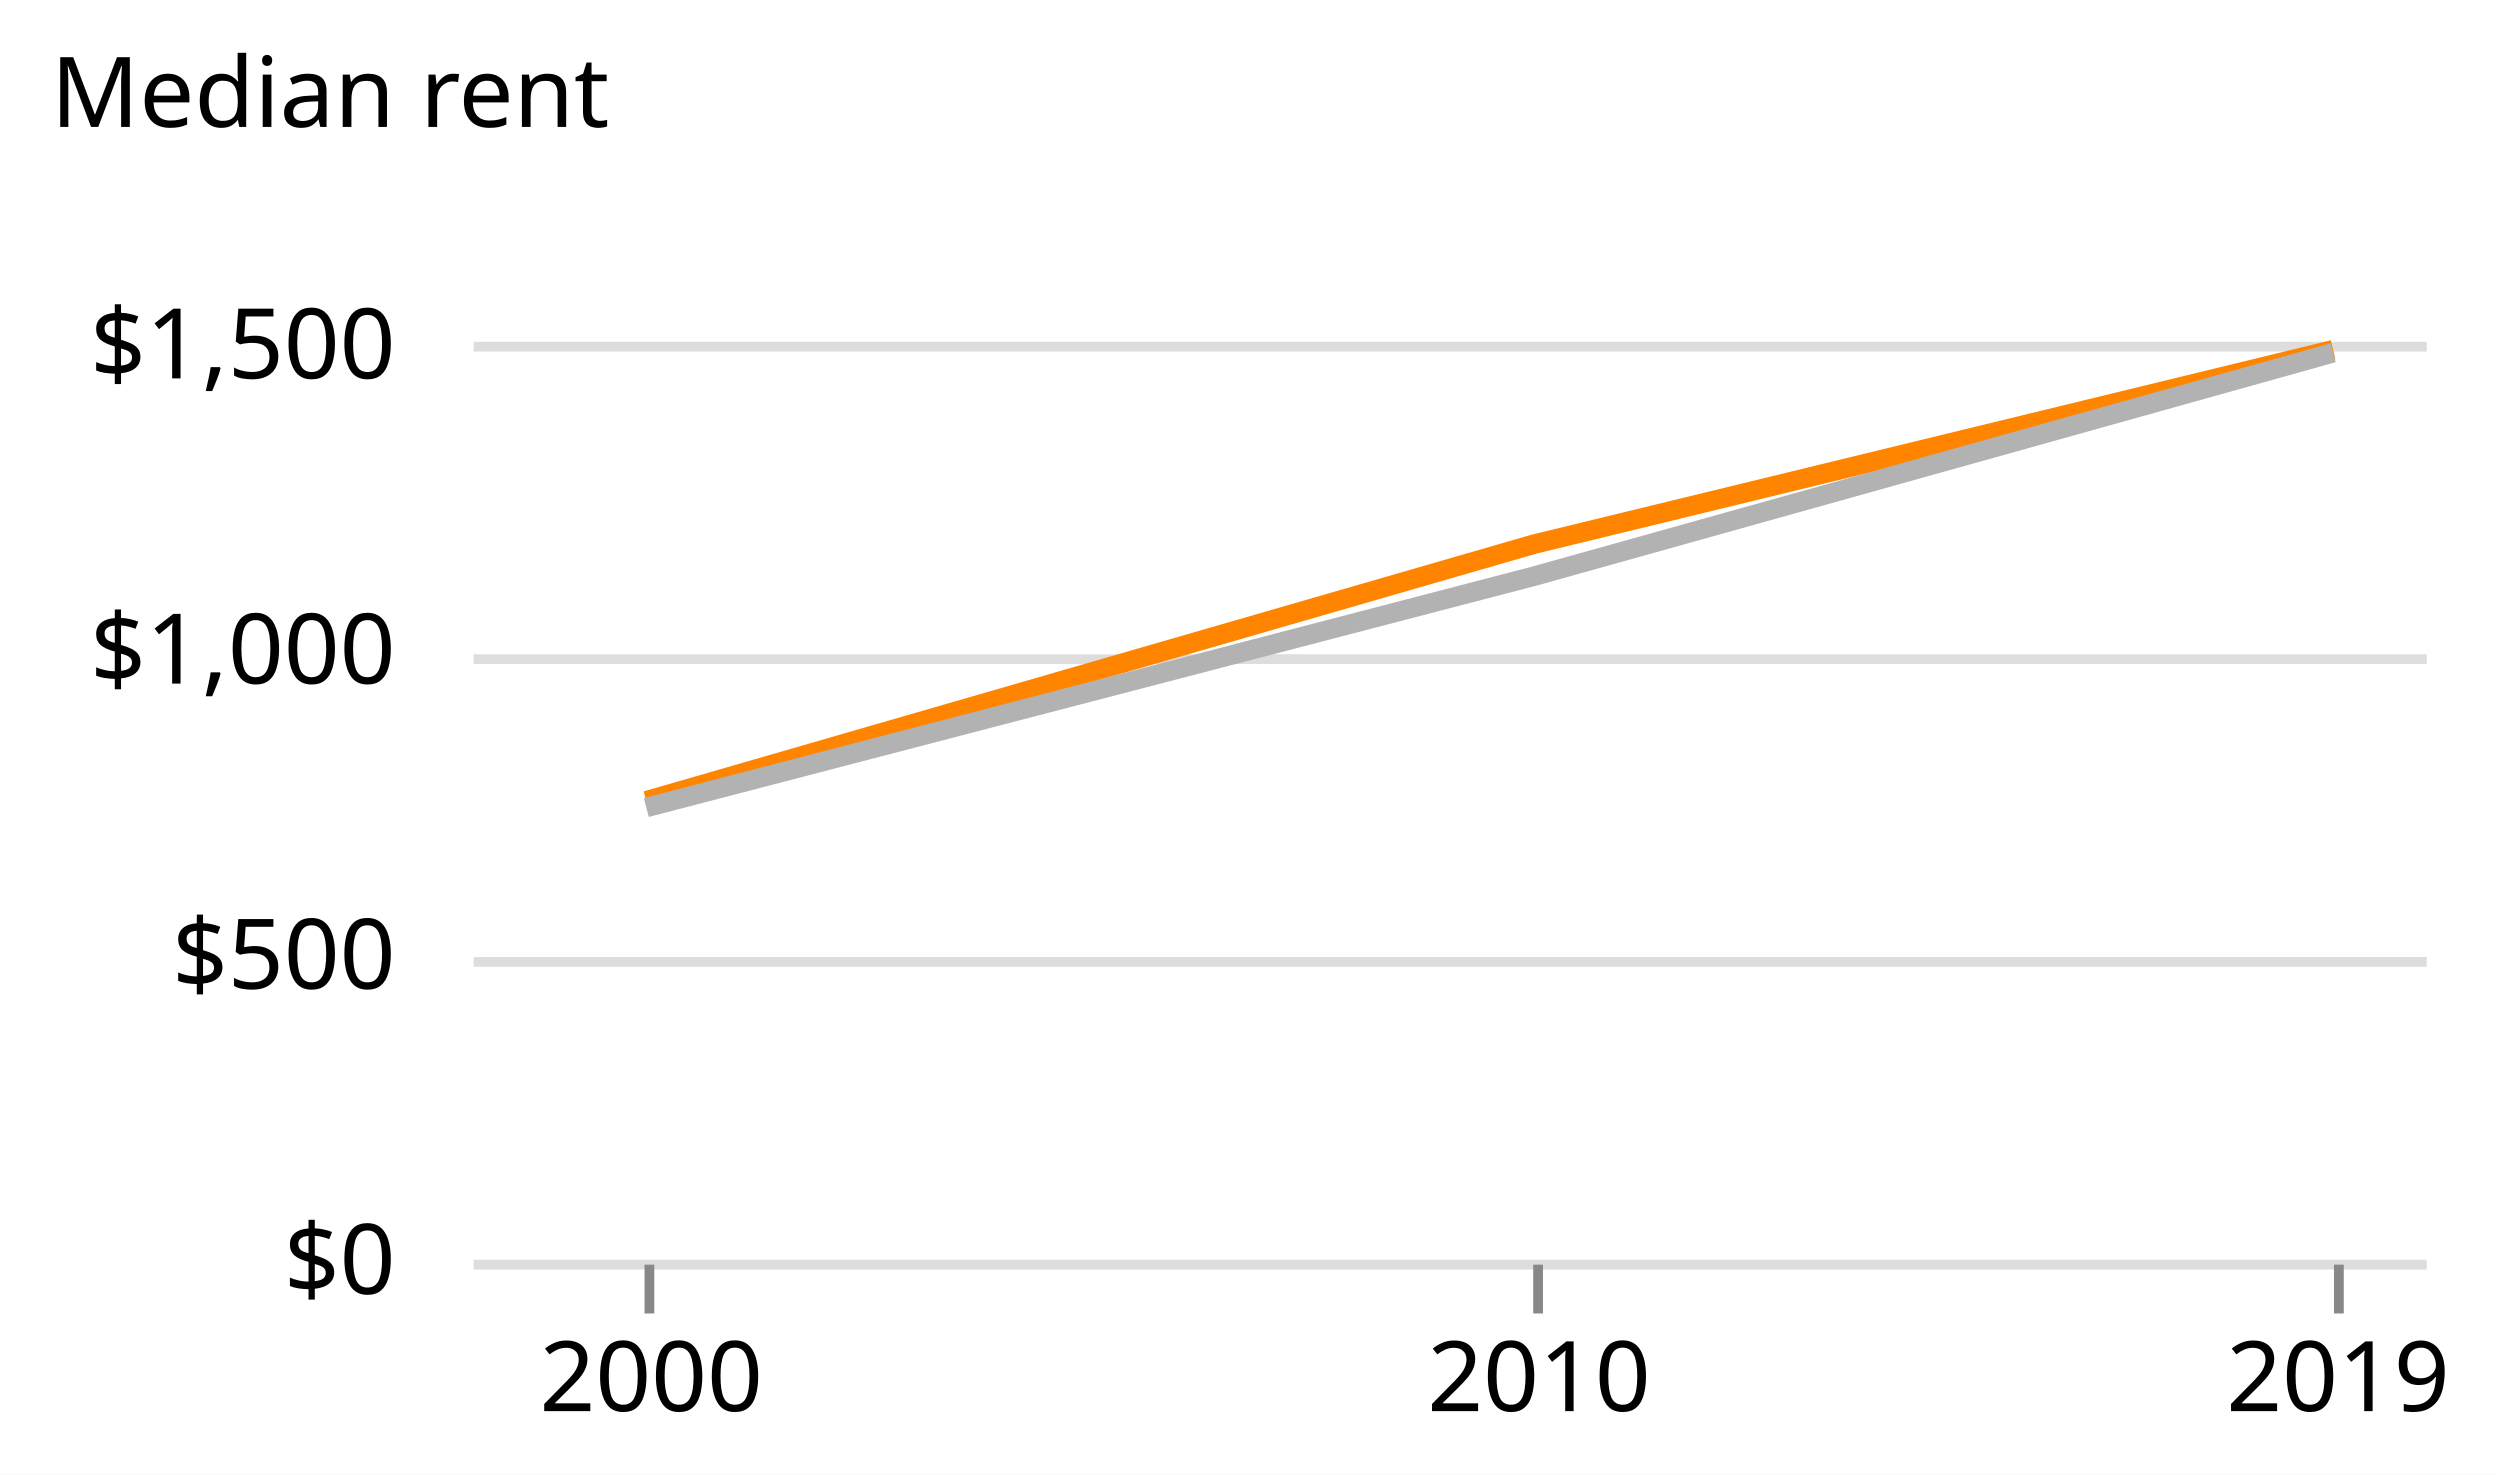
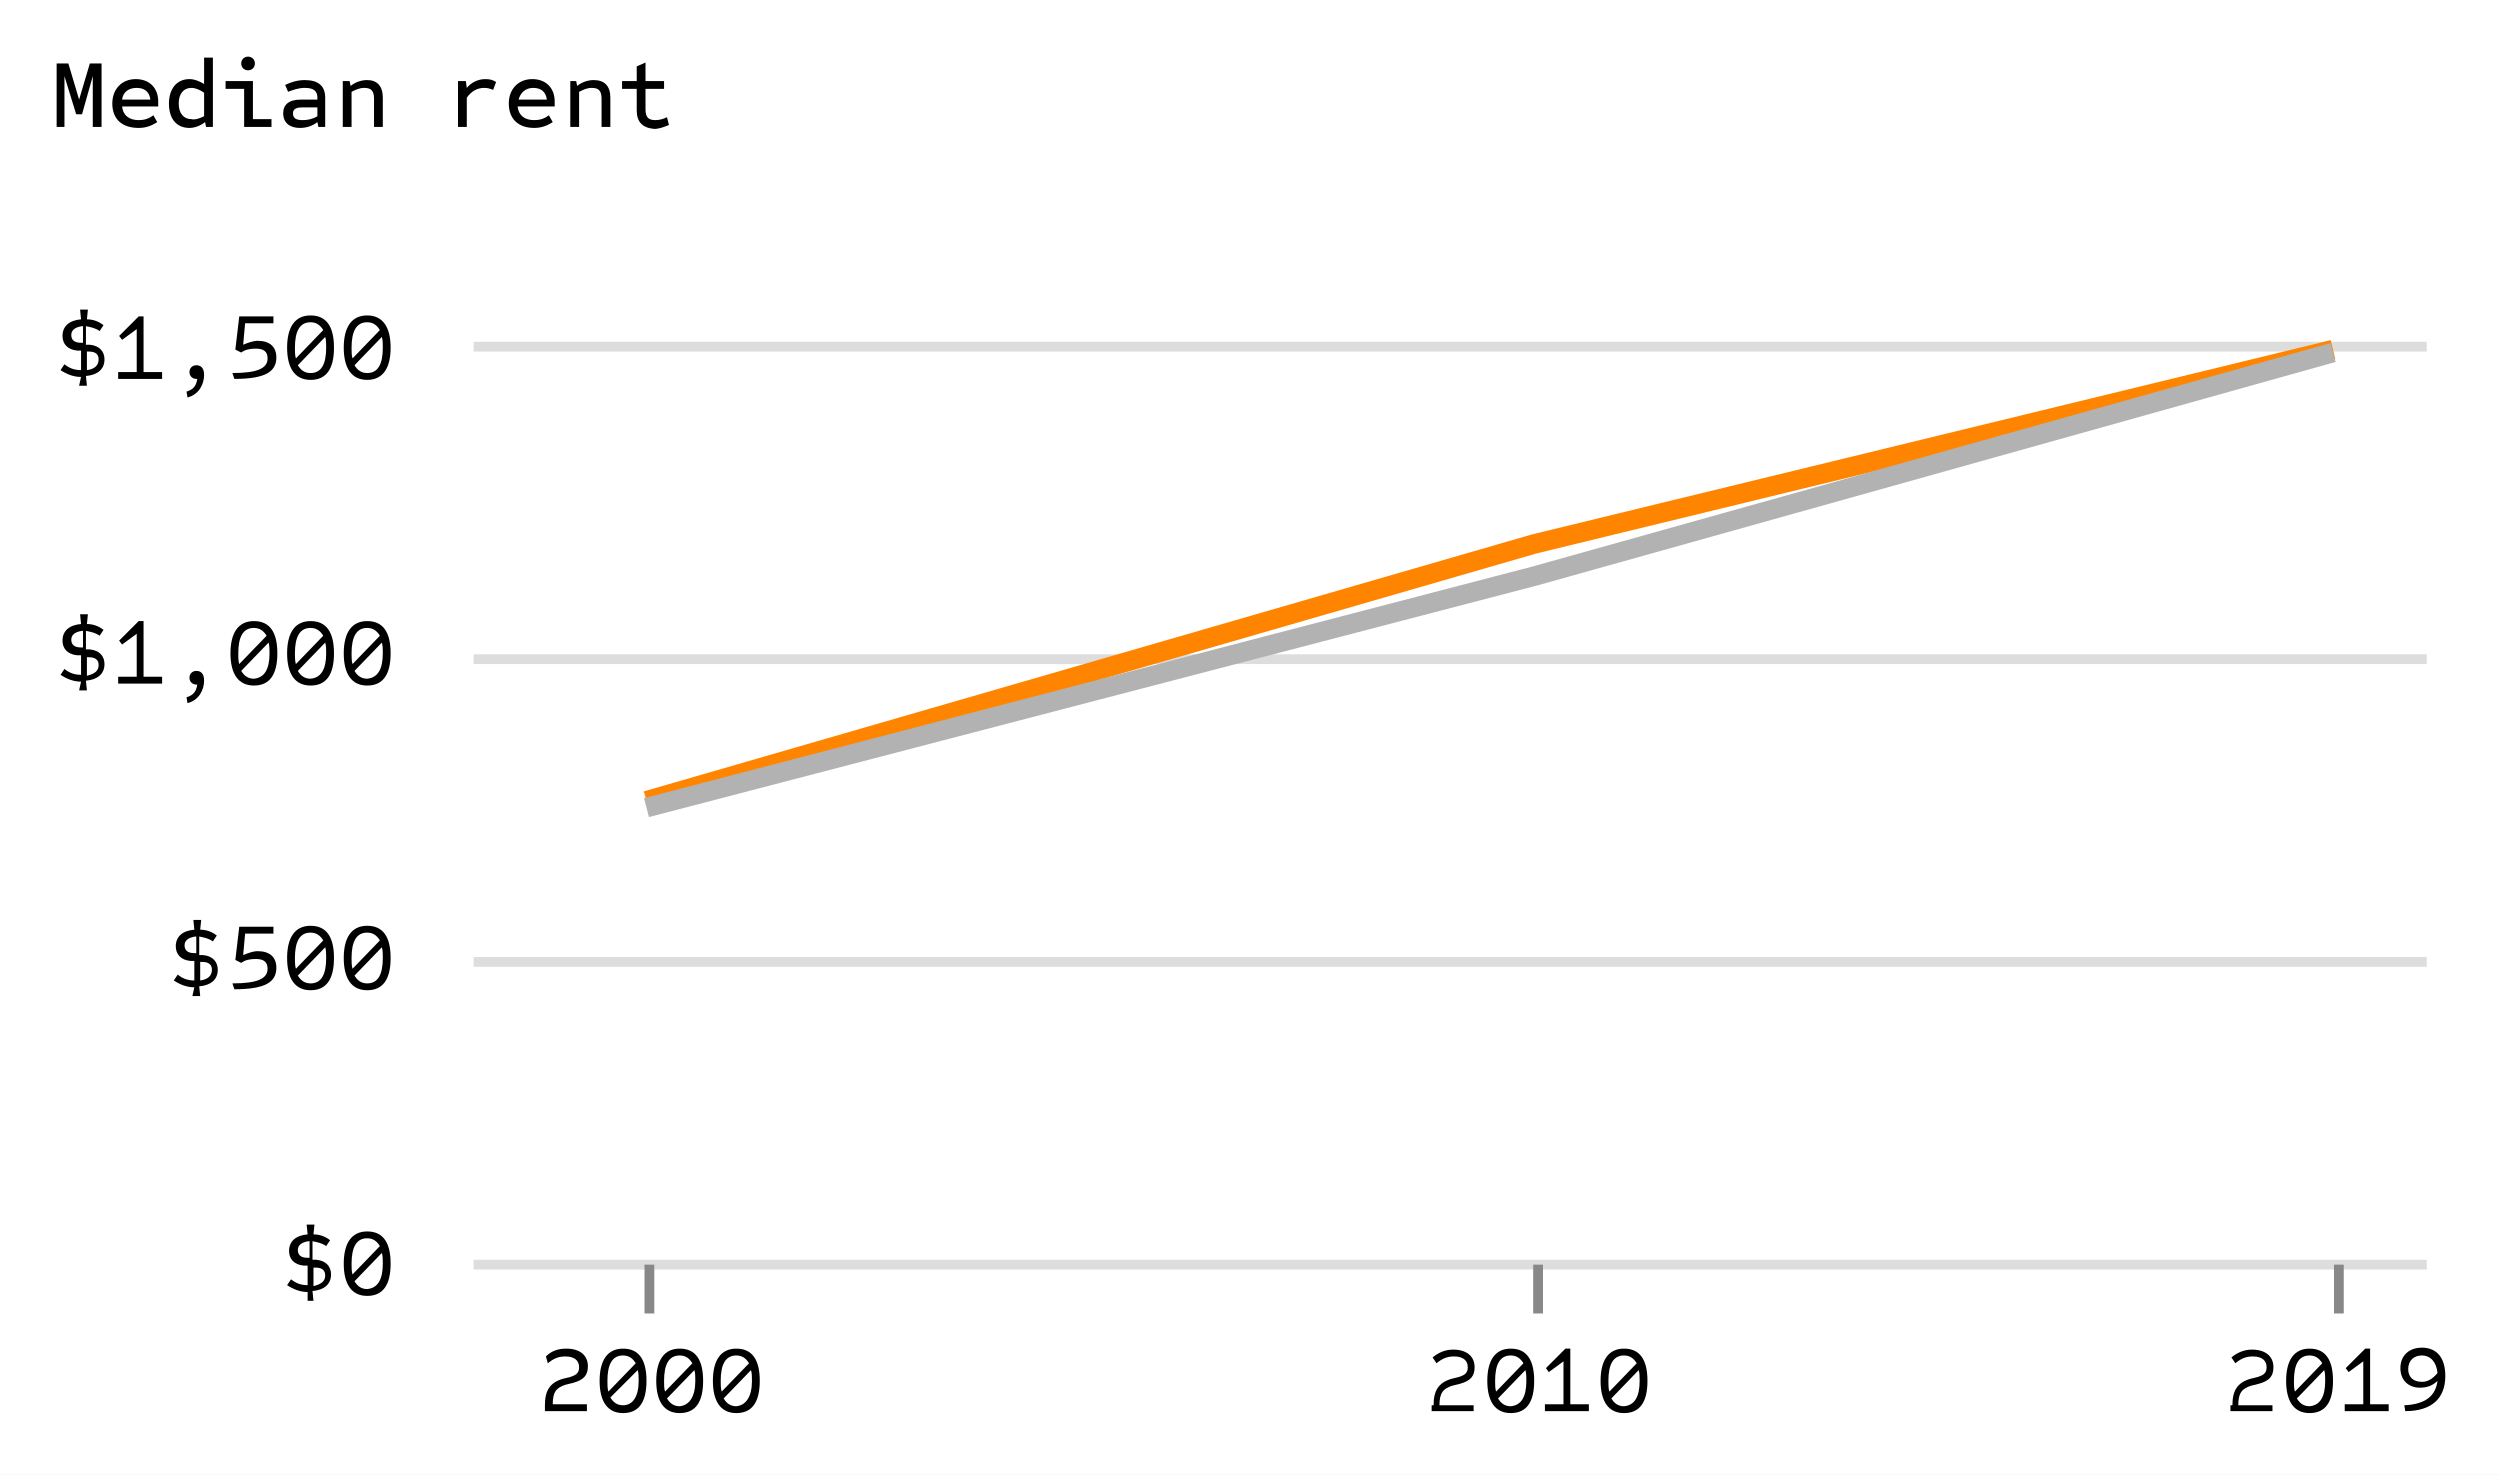
- <svg xmlns="http://www.w3.org/2000/svg" version="1.1" class="marks" width="256" height="151" viewBox="0 0 256 151">
-   <rect width="256" height="151" fill="white" />
-   <g fill="none" stroke-miterlimit="10" transform="translate(48,29)">
-     <g class="mark-group role-frame root" role="graphics-object" aria-roledescription="group mark container">
+ <svg xmlns="http://www.w3.org/2000/svg" version="1.1" id="Layer_1" x="0px" y="0px" viewBox="0 0 256 151" style="enable-background:new 0 0 256 151;" xml:space="preserve">
+   <style type="text/css">
+ 	.st0{fill:#FFFFFF;}
+ 	.st1{fill:none;}
+ 	.st2{fill:none;stroke:#DDDDDD;stroke-miterlimit:10;}
+ 	.st3{display:none;fill:none;stroke:#DDDDDD;stroke-miterlimit:10;}
+ 	.st4{fill:none;stroke:#888888;stroke-miterlimit:10;}
+ 	.st5{enable-background:new    ;}
+ 	.st6{display:none;}
+ 	.st7{fill:none;stroke:#FF8500;stroke-width:2;stroke-miterlimit:10;}
+ 	.st8{display:none;fill:none;stroke:#FF8500;stroke-width:2;stroke-miterlimit:10;}
+ 	.st9{fill:none;stroke:#B2B2B2;stroke-width:2;stroke-miterlimit:10;}
+ 	.st10{display:none;fill:none;stroke:#B2B2B2;stroke-width:2;stroke-miterlimit:10;}
+ </style>
+   <rect class="st0" width="256" height="151" />
+   <g transform="translate(48,29)">
+     <g>
      <g transform="translate(0,0)">
-         <path class="background" aria-hidden="true" d="M0,0h200v100h-200Z" />
+         <path class="st1" d="M0,0h200v100H0V0z" />
        <g>
-           <g class="mark-group role-axis" aria-hidden="true">
+           <g>
            <g transform="translate(0.5,0.5)">
-               <path class="background" aria-hidden="true" d="M0,0h0v0h0Z" pointer-events="none" />
+               <path pointer-events="none" class="st1" d="M0,0L0,0L0,0L0,0z" />
              <g>
-                 <g class="mark-rule role-axis-grid" pointer-events="none">
-                   <line transform="translate(0,100)" x2="200" y2="0" stroke="#ddd" stroke-width="1" opacity="1" />
-                   <line transform="translate(0,69)" x2="200" y2="0" stroke="#ddd" stroke-width="1" opacity="1" />
-                   <line transform="translate(0,38)" x2="200" y2="0" stroke="#ddd" stroke-width="1" opacity="1" />
-                   <line transform="translate(0,6)" x2="200" y2="0" stroke="#ddd" stroke-width="1" opacity="1" />
+                 <g pointer-events="none">
+                   <line class="st2" x1="0" y1="100" x2="200" y2="100" />
+                   <line class="st2" x1="0" y1="69" x2="200" y2="69" />
+                   <line class="st2" x1="0" y1="38" x2="200" y2="38" />
+                   <line class="st2" x1="0" y1="6" x2="200" y2="6" />
                </g>
              </g>
-               <path class="foreground" aria-hidden="true" d="" pointer-events="none" display="none" />
+               <path pointer-events="none" class="st3" d="M0,0" />
            </g>
          </g>
-           <g class="mark-group role-axis" role="graphics-symbol" aria-roledescription="axis" aria-label="X-axis for a linear scale with values from 1998 to 2020">
+           <g>
            <g transform="translate(0.5,100.5)">
-               <path class="background" aria-hidden="true" d="M0,0h0v0h0Z" pointer-events="none" />
+               <path pointer-events="none" class="st1" d="M0,0L0,0L0,0L0,0z" />
              <g>
-                 <g class="mark-rule role-axis-tick" pointer-events="none">
-                   <line transform="translate(18,0)" x2="0" y2="5" stroke="#888" stroke-width="1" opacity="1" />
-                   <line transform="translate(109,0)" x2="0" y2="5" stroke="#888" stroke-width="1" opacity="1" />
-                   <line transform="translate(191,0)" x2="0" y2="5" stroke="#888" stroke-width="1" opacity="1" />
+                 <g pointer-events="none">
+                   <line class="st4" x1="18" y1="0" x2="18" y2="5" />
+                   <line class="st4" x1="109" y1="0" x2="109" y2="5" />
+                   <line class="st4" x1="191" y1="0" x2="191" y2="5" />
                </g>
-                 <g class="mark-text role-axis-label" pointer-events="none">
-                   <text text-anchor="middle" transform="translate(18.18182,15)" font-family="Sometype Mono" font-size="10px" fill="#000" opacity="1">2000</text>
-                   <text text-anchor="middle" transform="translate(109.0909,15)" font-family="Sometype Mono" font-size="10px" fill="#000" opacity="1">2010</text>
-                   <text text-anchor="middle" transform="translate(190.9091,15)" font-family="Sometype Mono" font-size="10px" fill="#000" opacity="1">2019</text>
+                 <g pointer-events="none">
+                   <g class="st5">
+                     <path d="M7.3,14.4c0-1.5,0.5-2.3,1.8-2.7l0.8-0.2c0.6-0.2,0.9-0.4,0.9-1c0-0.7-0.5-1.1-1.4-1.1c-0.7,0-1.2,0.2-1.8,0.7           L7.4,9.4C8,8.8,8.7,8.6,9.5,8.6c1.4,0,2.2,0.7,2.2,1.8c0,0.9-0.4,1.4-1.5,1.7l-0.8,0.2c-0.9,0.3-1.3,0.7-1.3,2h3.5V15H7.3           V14.4z" />
+                     <path d="M12.9,11.9c0-2.1,0.8-3.3,2.4-3.3s2.4,1.1,2.4,3.3s-0.8,3.3-2.4,3.3S12.9,14,12.9,11.9z M16.6,10.1           c-0.3-0.5-0.7-0.8-1.3-0.8c-1.1,0-1.6,0.9-1.6,2.6c0,0.4,0,0.8,0.1,1.1L16.6,10.1z M16.9,11.9c0-0.4,0-0.8-0.1-1.1L14,13.6           c0.3,0.5,0.7,0.8,1.3,0.8C16.3,14.4,16.9,13.5,16.9,11.9z" />
+                     <path d="M18.7,11.9c0-2.1,0.8-3.3,2.4-3.3s2.4,1.1,2.4,3.3s-0.8,3.3-2.4,3.3S18.7,14,18.7,11.9z M22.4,10.1           c-0.3-0.5-0.7-0.8-1.3-0.8c-1.1,0-1.6,0.9-1.6,2.6c0,0.4,0,0.8,0.1,1.1L22.4,10.1z M22.7,11.9c0-0.4,0-0.8-0.1-1.1           l-2.8,2.9c0.3,0.5,0.7,0.8,1.3,0.8C22.1,14.4,22.7,13.5,22.7,11.9z" />
+                     <path d="M24.5,11.9c0-2.1,0.8-3.3,2.4-3.3s2.4,1.1,2.4,3.3s-0.8,3.3-2.4,3.3S24.5,14,24.5,11.9z M28.2,10.1           c-0.3-0.5-0.7-0.8-1.3-0.8c-1.1,0-1.6,0.9-1.6,2.6c0,0.4,0,0.8,0.1,1.1L28.2,10.1z M28.5,11.9c0-0.4,0-0.8-0.1-1.1           l-2.8,2.9c0.3,0.5,0.7,0.8,1.3,0.8C27.9,14.4,28.5,13.5,28.5,11.9z" />
+                   </g>
+                   <g class="st5">
+                     <path d="M98.3,14.4c0-1.5,0.5-2.3,1.8-2.7l0.8-0.2c0.6-0.2,0.9-0.4,0.9-1c0-0.7-0.5-1.1-1.4-1.1c-0.7,0-1.2,0.2-1.8,0.7           l-0.4-0.6c0.6-0.5,1.3-0.8,2.1-0.8c1.4,0,2.2,0.7,2.2,1.8c0,0.9-0.4,1.4-1.5,1.7l-0.8,0.2c-0.9,0.3-1.3,0.7-1.3,2h3.5V15           h-4.3V14.4z" />
+                     <path d="M103.8,11.9c0-2.1,0.8-3.3,2.4-3.3s2.4,1.1,2.4,3.3s-0.8,3.3-2.4,3.3S103.8,14,103.8,11.9z M107.5,10.1           c-0.3-0.5-0.7-0.8-1.3-0.8c-1.1,0-1.6,0.9-1.6,2.6c0,0.4,0,0.8,0.1,1.1L107.5,10.1z M107.8,11.9c0-0.4,0-0.8-0.1-1.1           l-2.8,2.9c0.3,0.5,0.7,0.8,1.3,0.8C107.3,14.4,107.8,13.5,107.8,11.9z" />
+                     <path d="M109.7,14.3h1.9V9.9l-1.5,1.1l-0.3-0.4l2-2h0.5v5.7h1.9V15h-4.5V14.3z" />
+                     <path d="M115.4,11.9c0-2.1,0.8-3.3,2.4-3.3s2.4,1.1,2.4,3.3s-0.8,3.3-2.4,3.3S115.4,14,115.4,11.9z M119.1,10.1           c-0.3-0.5-0.7-0.8-1.3-0.8c-1.1,0-1.6,0.9-1.6,2.6c0,0.4,0,0.8,0.1,1.1L119.1,10.1z M119.4,11.9c0-0.4,0-0.8-0.1-1.1           l-2.8,2.9c0.3,0.5,0.7,0.8,1.3,0.8C118.9,14.4,119.4,13.5,119.4,11.9z" />
+                   </g>
+                   <g class="st5">
+                     <path d="M180.1,14.4c0-1.5,0.5-2.3,1.8-2.7l0.8-0.2c0.6-0.2,0.9-0.4,0.9-1c0-0.7-0.5-1.1-1.4-1.1c-0.7,0-1.2,0.2-1.8,0.7           l-0.4-0.6c0.6-0.5,1.3-0.8,2.1-0.8c1.4,0,2.2,0.7,2.2,1.8c0,0.9-0.4,1.4-1.5,1.7l-0.8,0.2c-0.9,0.3-1.3,0.7-1.3,2h3.5V15           h-4.3V14.4z" />
+                     <path d="M185.6,11.9c0-2.1,0.8-3.3,2.4-3.3s2.4,1.1,2.4,3.3s-0.8,3.3-2.4,3.3S185.6,14,185.6,11.9z M189.3,10.1           c-0.3-0.5-0.7-0.8-1.3-0.8c-1.1,0-1.6,0.9-1.6,2.6c0,0.4,0,0.8,0.1,1.1L189.3,10.1z M189.6,11.9c0-0.4,0-0.8-0.1-1.1           l-2.8,2.9c0.3,0.5,0.7,0.8,1.3,0.8C189.1,14.4,189.6,13.5,189.6,11.9z" />
+                     <path d="M191.6,14.3h1.9V9.9L192,11l-0.3-0.4l2-2h0.5v5.7h1.9V15h-4.5V14.3z" />
+                     <path d="M197.7,14.4c2.1-0.1,3.2-0.9,3.4-2.5h0c-0.5,0.5-1.1,0.7-1.8,0.7c-1.2,0-2-0.8-2-2c0-1.3,0.9-2.1,2.2-2.1           c1.5,0,2.4,1,2.4,2.9c0,2.3-1.4,3.6-4.1,3.6L197.7,14.4z M201.1,11.1c-0.1-1.1-0.7-1.8-1.6-1.8c-0.8,0-1.4,0.5-1.4,1.4           c0,0.8,0.5,1.3,1.4,1.3C200.1,12,200.6,11.7,201.1,11.1z" />
+                   </g>
                </g>
              </g>
-               <path class="foreground" aria-hidden="true" d="" pointer-events="none" display="none" />
+               <path pointer-events="none" class="st6" d="M0,0" />
            </g>
          </g>
-           <g class="mark-group role-axis" role="graphics-symbol" aria-roledescription="axis" aria-label="Y-axis for a linear scale with values from $0 to $1,600">
+           <g>
            <g transform="translate(0.5,0.5)">
-               <path class="background" aria-hidden="true" d="M0,0h0v0h0Z" pointer-events="none" />
+               <path pointer-events="none" class="st1" d="M0,0L0,0L0,0L0,0z" />
              <g>
-                 <g class="mark-text role-axis-label" pointer-events="none">
-                   <text text-anchor="end" transform="translate(-8,103)" font-family="Sometype Mono" font-size="10px" fill="#000" opacity="1">$0</text>
-                   <text text-anchor="end" transform="translate(-8,71.75)" font-family="Sometype Mono" font-size="10px" fill="#000" opacity="1">$500</text>
-                   <text text-anchor="end" transform="translate(-8,40.5)" font-family="Sometype Mono" font-size="10px" fill="#000" opacity="1">$1,000</text>
-                   <text text-anchor="end" transform="translate(-8,9.25)" font-family="Sometype Mono" font-size="10px" fill="#000" opacity="1">$1,500</text>
+                 <g pointer-events="none">
+                   <g class="st5">
+                     <path d="M-17,102.8c-0.8,0-1.5-0.3-2.1-0.7l0.4-0.6c0.5,0.4,1,0.6,1.7,0.6v-2l-0.4,0c-1-0.1-1.5-0.7-1.5-1.5           c0-1,0.7-1.6,1.9-1.7l-0.1-1h0.8l-0.1,1c0.6,0,1.2,0.2,1.7,0.6l-0.4,0.6c-0.4-0.3-0.9-0.4-1.4-0.5v1.9l0.4,0           c1,0.1,1.5,0.7,1.5,1.5c0,1-0.7,1.6-1.9,1.7l0.1,1H-17L-17,102.8z M-16.9,97.6c-0.7,0.1-1.1,0.4-1.1,0.9           c0,0.5,0.3,0.8,1,0.8l0.2,0V97.6z M-15.2,101.1c0-0.5-0.3-0.8-1-0.8l-0.2,0v1.9C-15.6,102-15.2,101.7-15.2,101.1z" />
+                     <path d="M-13.3,99.9c0-2.1,0.8-3.3,2.4-3.3s2.4,1.1,2.4,3.3s-0.8,3.3-2.4,3.3S-13.3,102-13.3,99.9z M-9.6,98.1           c-0.3-0.5-0.7-0.8-1.3-0.8c-1.1,0-1.6,0.9-1.6,2.6c0,0.4,0,0.8,0.1,1.1L-9.6,98.1z M-9.3,99.9c0-0.4,0-0.8-0.1-1.1           l-2.8,2.9c0.3,0.5,0.7,0.8,1.3,0.8C-9.8,102.4-9.3,101.5-9.3,99.9z" />
+                   </g>
+                   <g class="st5">
+                     <path d="M-28.6,71.6c-0.8,0-1.5-0.3-2.1-0.7l0.4-0.6c0.5,0.4,1,0.6,1.7,0.6v-2l-0.4,0c-1-0.1-1.5-0.7-1.5-1.5           c0-1,0.7-1.6,1.9-1.7l-0.1-1h0.8l-0.1,1c0.6,0,1.2,0.2,1.7,0.6l-0.4,0.6c-0.4-0.3-0.9-0.4-1.4-0.5v1.9l0.4,0           c1,0.1,1.5,0.7,1.5,1.5c0,1-0.7,1.6-1.9,1.7l0.1,1h-0.8L-28.6,71.6z M-28.5,66.4c-0.7,0.1-1.1,0.4-1.1,0.9           c0,0.5,0.3,0.8,1,0.8l0.2,0V66.4z M-26.8,69.8c0-0.5-0.3-0.8-1-0.8l-0.2,0v1.9C-27.2,70.8-26.8,70.4-26.8,69.8z" />
+                     <path d="M-24.7,71.2c2.6,0,3.6-0.5,3.6-1.5c0-0.7-0.4-1-1.2-1c-0.6,0-1.1,0.1-1.5,0.4l-0.6-0.3l0.4-3.4h3.5v0.7h-2.9           l-0.2,2.2c0.5-0.2,1-0.4,1.5-0.4c1.2,0,1.9,0.6,1.9,1.7c0,1.5-1.2,2.2-4.3,2.2L-24.7,71.2z" />
+                     <path d="M-19.1,68.6c0-2.1,0.8-3.3,2.4-3.3s2.4,1.1,2.4,3.3s-0.8,3.3-2.4,3.3S-19.1,70.7-19.1,68.6z M-15.4,66.8           c-0.3-0.5-0.7-0.8-1.3-0.8c-1.1,0-1.6,0.9-1.6,2.6c0,0.4,0,0.8,0.1,1.1L-15.4,66.8z M-15.1,68.6c0-0.4,0-0.8-0.1-1.1           l-2.8,2.9c0.3,0.5,0.7,0.8,1.3,0.8C-15.6,71.2-15.1,70.3-15.1,68.6z" />
+                     <path d="M-13.3,68.6c0-2.1,0.8-3.3,2.4-3.3s2.4,1.1,2.4,3.3s-0.8,3.3-2.4,3.3S-13.3,70.7-13.3,68.6z M-9.6,66.8           c-0.3-0.5-0.7-0.8-1.3-0.8c-1.1,0-1.6,0.9-1.6,2.6c0,0.4,0,0.8,0.1,1.1L-9.6,66.8z M-9.3,68.6c0-0.4,0-0.8-0.1-1.1           l-2.8,2.9c0.3,0.5,0.7,0.8,1.3,0.8C-9.8,71.2-9.3,70.3-9.3,68.6z" />
+                   </g>
+                   <g class="st5">
+                     <path d="M-40.2,40.3c-0.8,0-1.5-0.3-2.1-0.7l0.4-0.6c0.5,0.4,1,0.6,1.7,0.6v-2l-0.4,0c-1-0.1-1.5-0.7-1.5-1.5           c0-1,0.7-1.6,1.9-1.7l-0.1-1h0.8l-0.1,1c0.6,0,1.2,0.2,1.7,0.6l-0.4,0.6c-0.4-0.3-0.9-0.4-1.4-0.5V37l0.4,0           c1,0.1,1.5,0.7,1.5,1.5c0,1-0.7,1.6-1.9,1.7l0.1,1h-0.8L-40.2,40.3z M-40.1,35.1c-0.7,0.1-1.1,0.4-1.1,0.9           c0,0.5,0.3,0.8,1,0.8l0.2,0V35.1z M-38.4,38.6c0-0.5-0.3-0.8-1-0.8l-0.2,0v1.9C-38.8,39.5-38.4,39.2-38.4,38.6z" />
+                     <path d="M-36.4,39.8h1.9v-4.4l-1.5,1.1l-0.3-0.4l2-2h0.5v5.7h1.9v0.7h-4.5V39.8z" />
+                     <path d="M-29.4,41.9c0.7-0.2,1-0.6,1.1-1.3c0,0-0.1,0-0.1,0c-0.4,0-0.7-0.3-0.7-0.7s0.3-0.7,0.7-0.7c0.4,0,0.8,0.2,0.8,1           c0,0.9-0.5,2-1.7,2.3L-29.4,41.9z" />
+                     <path d="M-24.9,37.4c0-2.1,0.8-3.3,2.4-3.3s2.4,1.1,2.4,3.3s-0.8,3.3-2.4,3.3S-24.9,39.5-24.9,37.4z M-21.2,35.6           c-0.3-0.5-0.7-0.8-1.3-0.8c-1.1,0-1.6,0.9-1.6,2.6c0,0.4,0,0.8,0.1,1.1L-21.2,35.6z M-20.9,37.4c0-0.4,0-0.8-0.1-1.1           l-2.8,2.9c0.3,0.5,0.7,0.8,1.3,0.8C-21.4,39.9-20.9,39-20.9,37.4z" />
+                     <path d="M-19.1,37.4c0-2.1,0.8-3.3,2.4-3.3s2.4,1.1,2.4,3.3s-0.8,3.3-2.4,3.3S-19.1,39.5-19.1,37.4z M-15.4,35.6           c-0.3-0.5-0.7-0.8-1.3-0.8c-1.1,0-1.6,0.9-1.6,2.6c0,0.4,0,0.8,0.1,1.1L-15.4,35.6z M-15.1,37.4c0-0.4,0-0.8-0.1-1.1           l-2.8,2.9c0.3,0.5,0.7,0.8,1.3,0.8C-15.6,39.9-15.1,39-15.1,37.4z" />
+                     <path d="M-13.3,37.4c0-2.1,0.8-3.3,2.4-3.3s2.4,1.1,2.4,3.3s-0.8,3.3-2.4,3.3S-13.3,39.5-13.3,37.4z M-9.6,35.6           c-0.3-0.5-0.7-0.8-1.3-0.8c-1.1,0-1.6,0.9-1.6,2.6c0,0.4,0,0.8,0.1,1.1L-9.6,35.6z M-9.3,37.4c0-0.4,0-0.8-0.1-1.1           l-2.8,2.9c0.3,0.5,0.7,0.8,1.3,0.8C-9.8,39.9-9.3,39-9.3,37.4z" />
+                   </g>
+                   <g class="st5">
+                     <path d="M-40.2,9.1c-0.8,0-1.5-0.3-2.1-0.7l0.4-0.6c0.5,0.4,1,0.6,1.7,0.6v-2l-0.4,0c-1-0.1-1.5-0.7-1.5-1.5           c0-1,0.7-1.6,1.9-1.7l-0.1-1h0.8l-0.1,1c0.6,0,1.2,0.2,1.7,0.6l-0.4,0.6c-0.4-0.3-0.9-0.4-1.4-0.5v1.9l0.4,0           c1,0.1,1.5,0.7,1.5,1.5c0,1-0.7,1.6-1.9,1.7l0.1,1h-0.8L-40.2,9.1z M-40.1,3.9c-0.7,0.1-1.1,0.4-1.1,0.9           c0,0.5,0.3,0.8,1,0.8l0.2,0V3.9z M-38.4,7.3c0-0.5-0.3-0.8-1-0.8l-0.2,0v1.9C-38.8,8.3-38.4,7.9-38.4,7.3z" />
+                     <path d="M-36.4,8.6h1.9V4.2l-1.5,1.1l-0.3-0.4l2-2h0.5v5.7h1.9v0.7h-4.5V8.6z" />
+                     <path d="M-29.4,10.6c0.7-0.2,1-0.6,1.1-1.3c0,0-0.1,0-0.1,0c-0.4,0-0.7-0.3-0.7-0.7s0.3-0.7,0.7-0.7c0.4,0,0.8,0.2,0.8,1           c0,0.9-0.5,2-1.7,2.3L-29.4,10.6z" />
+                     <path d="M-24.7,8.7c2.6,0,3.6-0.5,3.6-1.5c0-0.7-0.4-1-1.2-1c-0.6,0-1.1,0.1-1.5,0.4l-0.6-0.3l0.4-3.4h3.5v0.7h-2.9           l-0.2,2.2c0.5-0.2,1-0.4,1.5-0.4c1.2,0,1.9,0.6,1.9,1.7c0,1.5-1.2,2.2-4.3,2.2L-24.7,8.7z" />
+                     <path d="M-19.1,6.1c0-2.1,0.8-3.3,2.4-3.3s2.4,1.1,2.4,3.3s-0.8,3.3-2.4,3.3S-19.1,8.2-19.1,6.1z M-15.4,4.3           c-0.3-0.5-0.7-0.8-1.3-0.8c-1.1,0-1.6,0.9-1.6,2.6c0,0.4,0,0.8,0.1,1.1L-15.4,4.3z M-15.1,6.1c0-0.4,0-0.8-0.1-1.1L-18,7.9           c0.3,0.5,0.7,0.8,1.3,0.8C-15.6,8.7-15.1,7.8-15.1,6.1z" />
+                     <path d="M-13.3,6.1c0-2.1,0.8-3.3,2.4-3.3S-8.5,4-8.5,6.1s-0.8,3.3-2.4,3.3S-13.3,8.2-13.3,6.1z M-9.6,4.3           c-0.3-0.5-0.7-0.8-1.3-0.8c-1.1,0-1.6,0.9-1.6,2.6c0,0.4,0,0.8,0.1,1.1L-9.6,4.3z M-9.3,6.1c0-0.4,0-0.8-0.1-1.1l-2.8,2.9           c0.3,0.5,0.7,0.8,1.3,0.8C-9.8,8.7-9.3,7.8-9.3,6.1z" />
+                   </g>
                </g>
              </g>
-               <path class="foreground" aria-hidden="true" d="" pointer-events="none" display="none" />
+               <path pointer-events="none" class="st6" d="M0,0" />
            </g>
          </g>
-           <g class="mark-group role-scope pathgroup" role="graphics-object" aria-roledescription="group mark container">
+           <g>
            <g transform="translate(0,0)">
-               <path class="background" aria-hidden="true" d="M0,0h200v100h-200Z" />
+               <path class="st1" d="M0,0h200v100H0V0z" />
              <g>
-                 <g class="mark-line role-mark marks" role="graphics-object" aria-roledescription="line mark container">
-                   <path aria-label="nta_name: Port Richmond; year: 2000; value: $752" role="graphics-symbol" aria-roledescription="line mark" d="M18.182,53L109.091,26.719L190.909,6.812" stroke="#ff8500" stroke-width="2" />
+                 <g>
+                   <path class="st7" d="M18.2,53l90.9-26.3l81.8-19.9" />
                </g>
              </g>
-               <path class="foreground" aria-hidden="true" d="" display="none" />
+               <path class="st8" d="M0,0" />
            </g>
            <g transform="translate(0,0)">
-               <path class="background" aria-hidden="true" d="M0,0h200v100h-200Z" />
+               <path class="st1" d="M0,0h200v100H0V0z" />
              <g>
-                 <g class="mark-line role-mark marks" role="graphics-object" aria-roledescription="line mark container">
-                   <path aria-label="nta_name: New York City; year: 2000; value: $741" role="graphics-symbol" aria-roledescription="line mark" d="M18.182,53.688L109.091,30L190.909,7.125" stroke="#b2b2b2" stroke-width="2" />
+                 <g>
+                   <path class="st9" d="M18.2,53.7L109.1,30l81.8-22.9" />
                </g>
              </g>
-               <path class="foreground" aria-hidden="true" d="" display="none" />
+               <path class="st10" d="M0,0" />
            </g>
          </g>
-           <g class="mark-group role-title">
+           <g>
            <g transform="translate(-42.79993,-14)">
-               <path class="background" aria-hidden="true" d="M0,0h0v0h0Z" pointer-events="none" />
+               <path pointer-events="none" class="st1" d="M0,0L0,0L0,0L0,0z" />
              <g>
-                 <g class="mark-text role-title-text" role="graphics-symbol" aria-roledescription="title" aria-label="Title text 'Median rent'" pointer-events="none">
-                   <text text-anchor="start" transform="translate(0,-2)" font-family="Sometype Mono" font-size="10px" font-weight="500" fill="#000" opacity="1">Median rent</text>
+                 <g pointer-events="none">
+                   <g class="st5">
+                     <path d="M0.6-8.5h1.2l1.1,3.7L4-8.5h1.2V-2H4.3v-5.2L3.2-3.3H2.6L1.4-7.2V-2H0.6V-8.5z" />
+                     <path d="M6.3-4.4c0-1.5,1-2.5,2.4-2.5c1.4,0,2.3,0.9,2.3,2.3c0,0.2,0,0.3,0,0.5H7.3C7.4-3.2,8-2.7,9-2.7           c0.5,0,1-0.1,1.5-0.5l0.4,0.7C10.3-2.1,9.7-1.9,9-1.9C7.3-1.9,6.3-2.8,6.3-4.4z M10.2-4.8C10.1-5.6,9.6-6,8.8-6           C8-6,7.4-5.6,7.3-4.8H10.2z" />
+                     <path d="M12.1-4.4c0-1.5,0.8-2.5,2.1-2.5c0.5,0,1,0.2,1.5,0.5v-2.7h0.9V-2h-0.7l-0.1-0.5c-0.5,0.4-1.1,0.6-1.6,0.6           C12.9-1.9,12.1-2.8,12.1-4.4z M15.7-3.1v-2.4C15.3-5.8,14.8-6,14.4-6c-0.8,0-1.3,0.6-1.3,1.6c0,1,0.5,1.6,1.3,1.6           C14.8-2.7,15.3-2.9,15.7-3.1z" />
+                     <path d="M19.8-5.9h-1.9v-0.8h2.8v3.9h1.9V-2h-2.8V-5.9z M19.5-8.5c0-0.4,0.3-0.7,0.7-0.7s0.7,0.3,0.7,0.7           c0,0.4-0.3,0.7-0.7,0.7S19.5-8.1,19.5-8.5z" />
+                     <path d="M23.8-3.4c0-0.9,0.6-1.4,1.8-1.4h1.7v-0.2C27.3-5.7,26.9-6,26-6c-0.6,0-1.2,0.2-1.7,0.4l-0.3-0.7           c0.6-0.3,1.3-0.5,2-0.5c1.4,0,2.1,0.6,2.1,1.8v3h-0.7l-0.1-0.5c-0.5,0.4-1.1,0.6-1.8,0.6C24.5-1.9,23.8-2.4,23.8-3.4z            M27.3-3.1V-4h-1.6c-0.6,0-0.9,0.2-0.9,0.6c0,0.5,0.3,0.7,1,0.7C26.3-2.7,26.8-2.8,27.3-3.1z" />
+                     <path d="M29.9-6.7h0.7l0.1,0.5c0.5-0.4,1.1-0.6,1.7-0.6C33.4-6.8,34-6.2,34-5v3h-0.9v-2.9c0-0.8-0.3-1.1-1-1.1           c-0.5,0-0.9,0.2-1.3,0.4V-2h-0.9V-6.7z" />
+                     <path d="M41.8-6.7h0.7L42.6-6c0.5-0.6,1.2-0.9,1.9-0.9c0.5,0,0.8,0.1,1.1,0.3l-0.3,0.8C45-5.9,44.8-6,44.4-6           c-0.7,0-1.3,0.3-1.8,1v3h-0.9V-6.7z" />
+                     <path d="M46.9-4.4c0-1.5,1-2.5,2.4-2.5c1.4,0,2.3,0.9,2.3,2.3c0,0.2,0,0.3,0,0.5h-3.8c0.1,0.9,0.7,1.4,1.7,1.4           c0.5,0,1-0.1,1.5-0.5l0.4,0.7c-0.6,0.4-1.2,0.6-1.9,0.6C47.9-1.9,46.9-2.8,46.9-4.4z M50.8-4.8C50.7-5.6,50.2-6,49.4-6           c-0.8,0-1.3,0.5-1.5,1.2H50.8z" />
+                     <path d="M53.1-6.7h0.7l0.1,0.5c0.5-0.4,1.1-0.6,1.7-0.6c1.1,0,1.7,0.6,1.7,1.8v3h-0.9v-2.9c0-0.8-0.3-1.1-1-1.1           c-0.5,0-0.9,0.2-1.3,0.4V-2h-0.9V-6.7z" />
+                     <path d="M60-3.7v-2.2h-1.5v-0.8H60v-1.5l0.9-0.4v1.9h1.9v0.8h-1.9v2.1c0,0.8,0.3,1.1,1,1.1c0.4,0,0.8-0.1,1.2-0.3l0.2,0.8           c-0.5,0.2-1,0.4-1.5,0.4C60.6-1.9,60-2.5,60-3.7z" />
+                   </g>
                </g>
              </g>
-               <path class="foreground" aria-hidden="true" d="" pointer-events="none" display="none" />
+               <path pointer-events="none" class="st6" d="M0,0" />
            </g>
          </g>
        </g>
-         <path class="foreground" aria-hidden="true" d="" display="none" />
+         <path class="st6" d="M0,0" />
      </g>
    </g>
  </g>
</svg>
